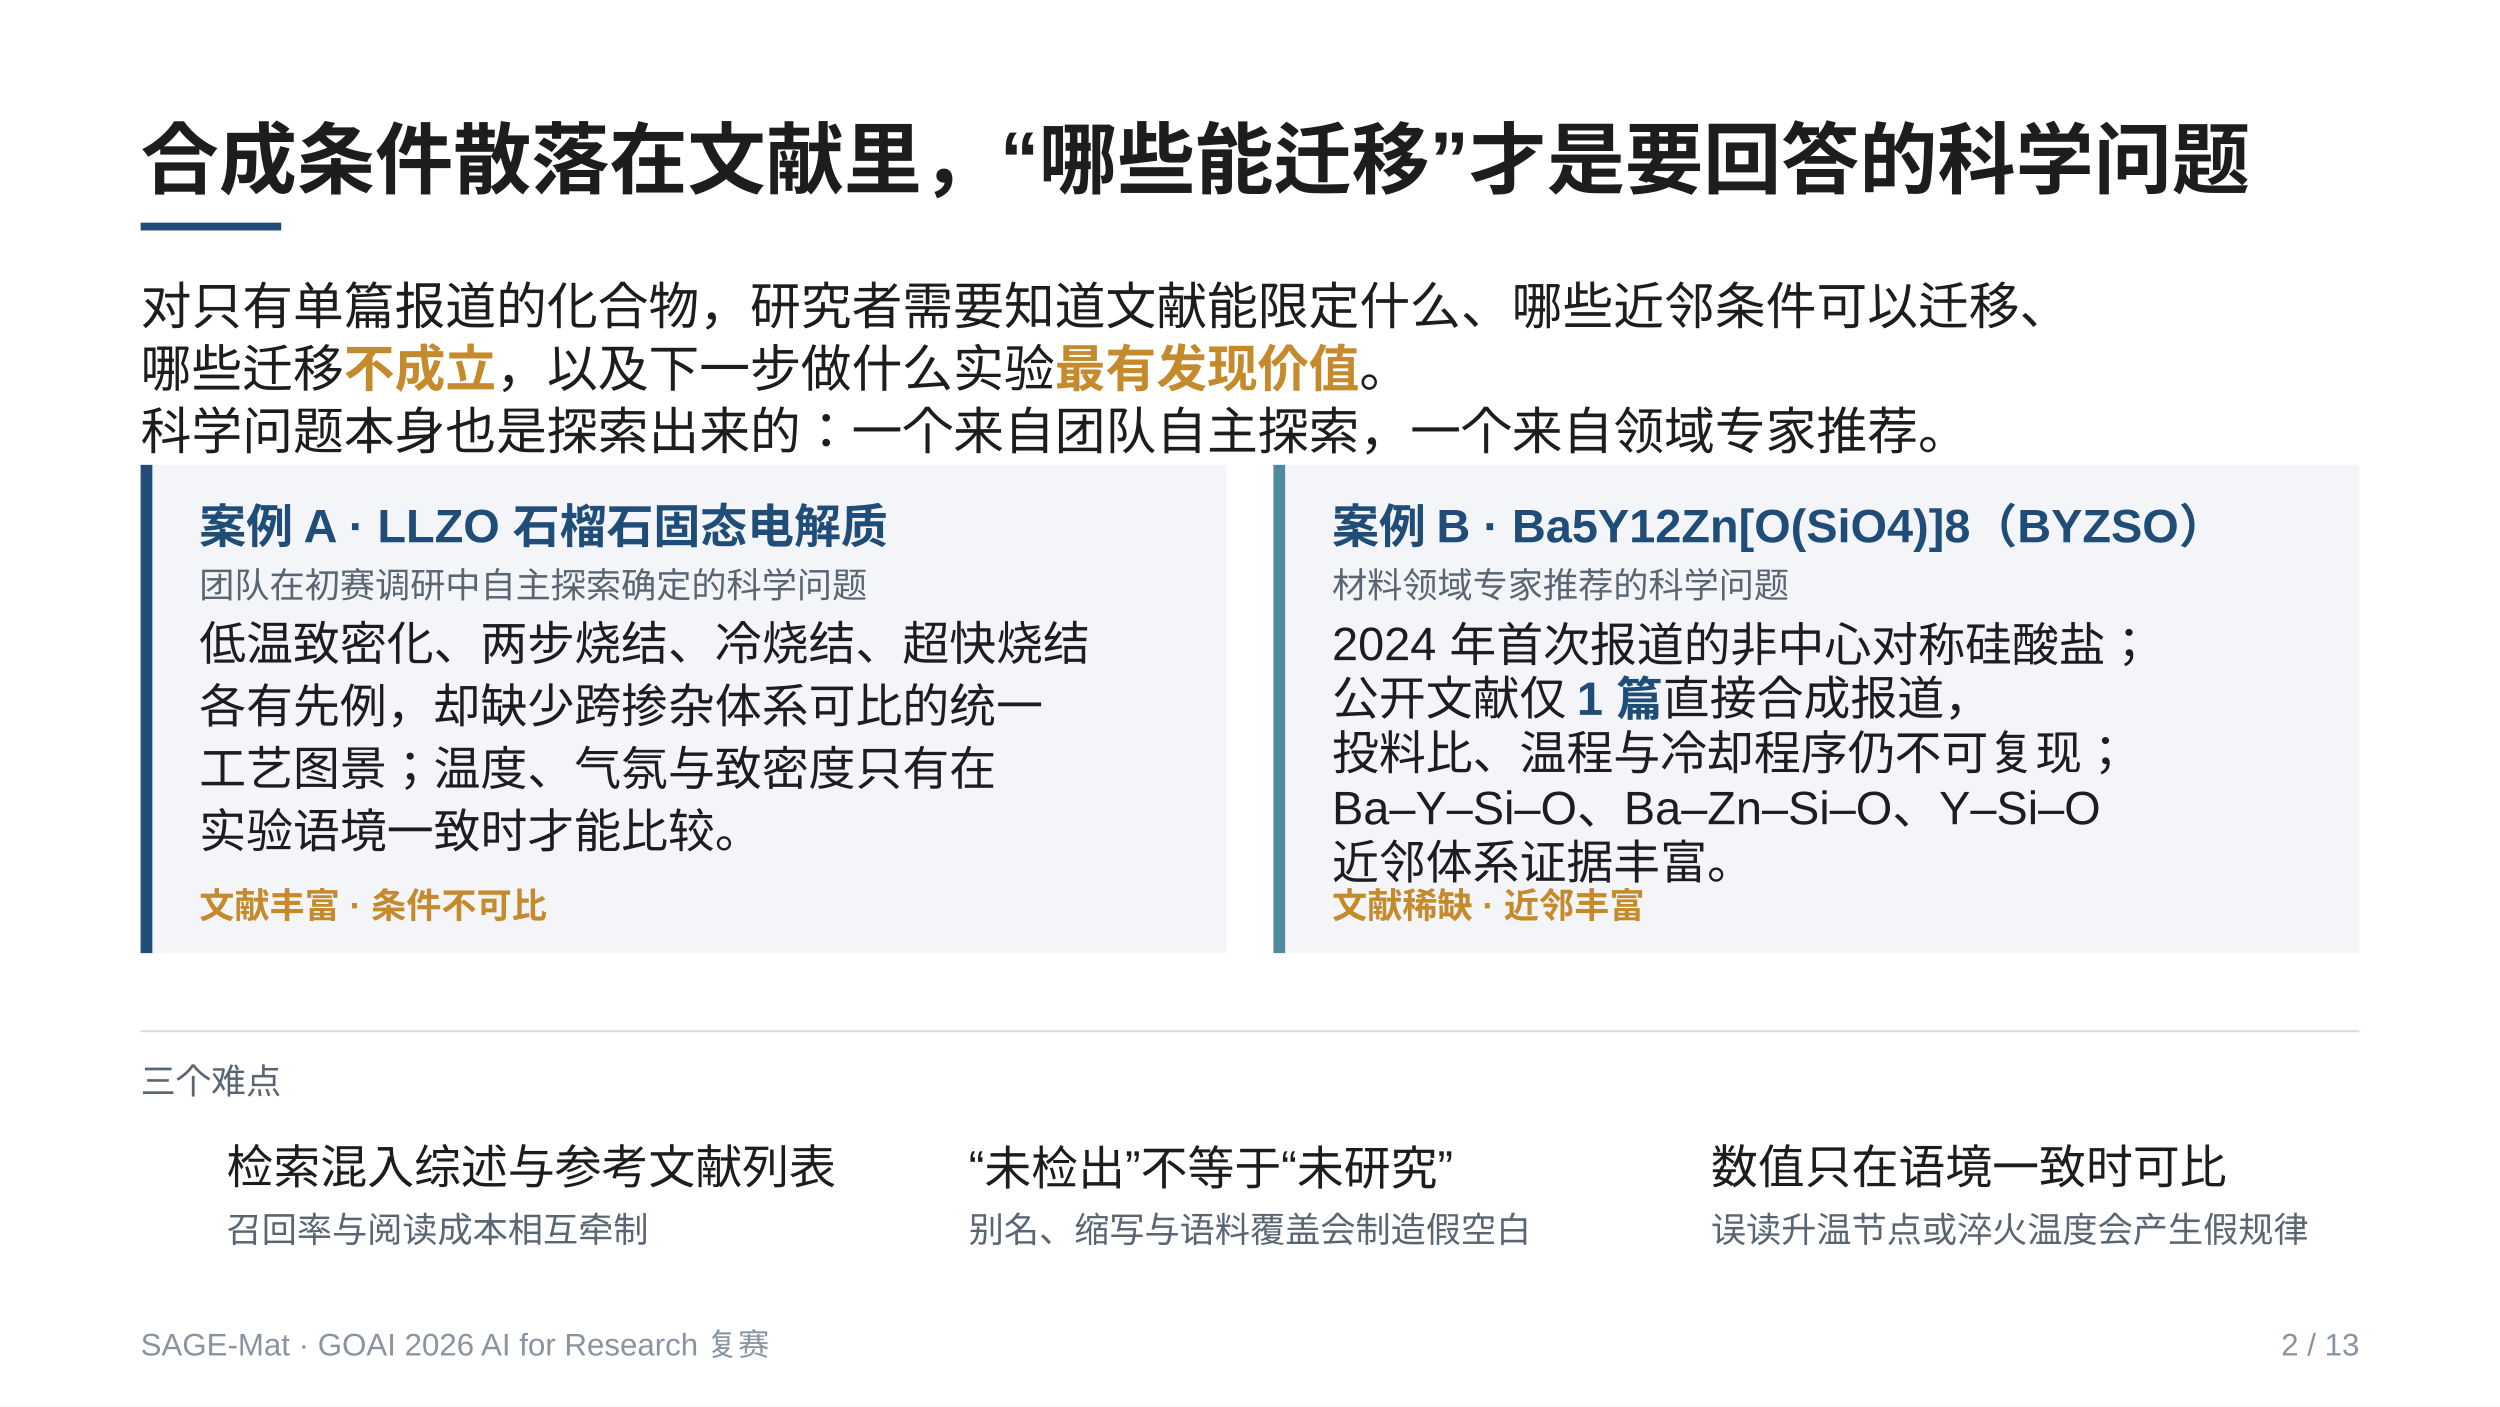
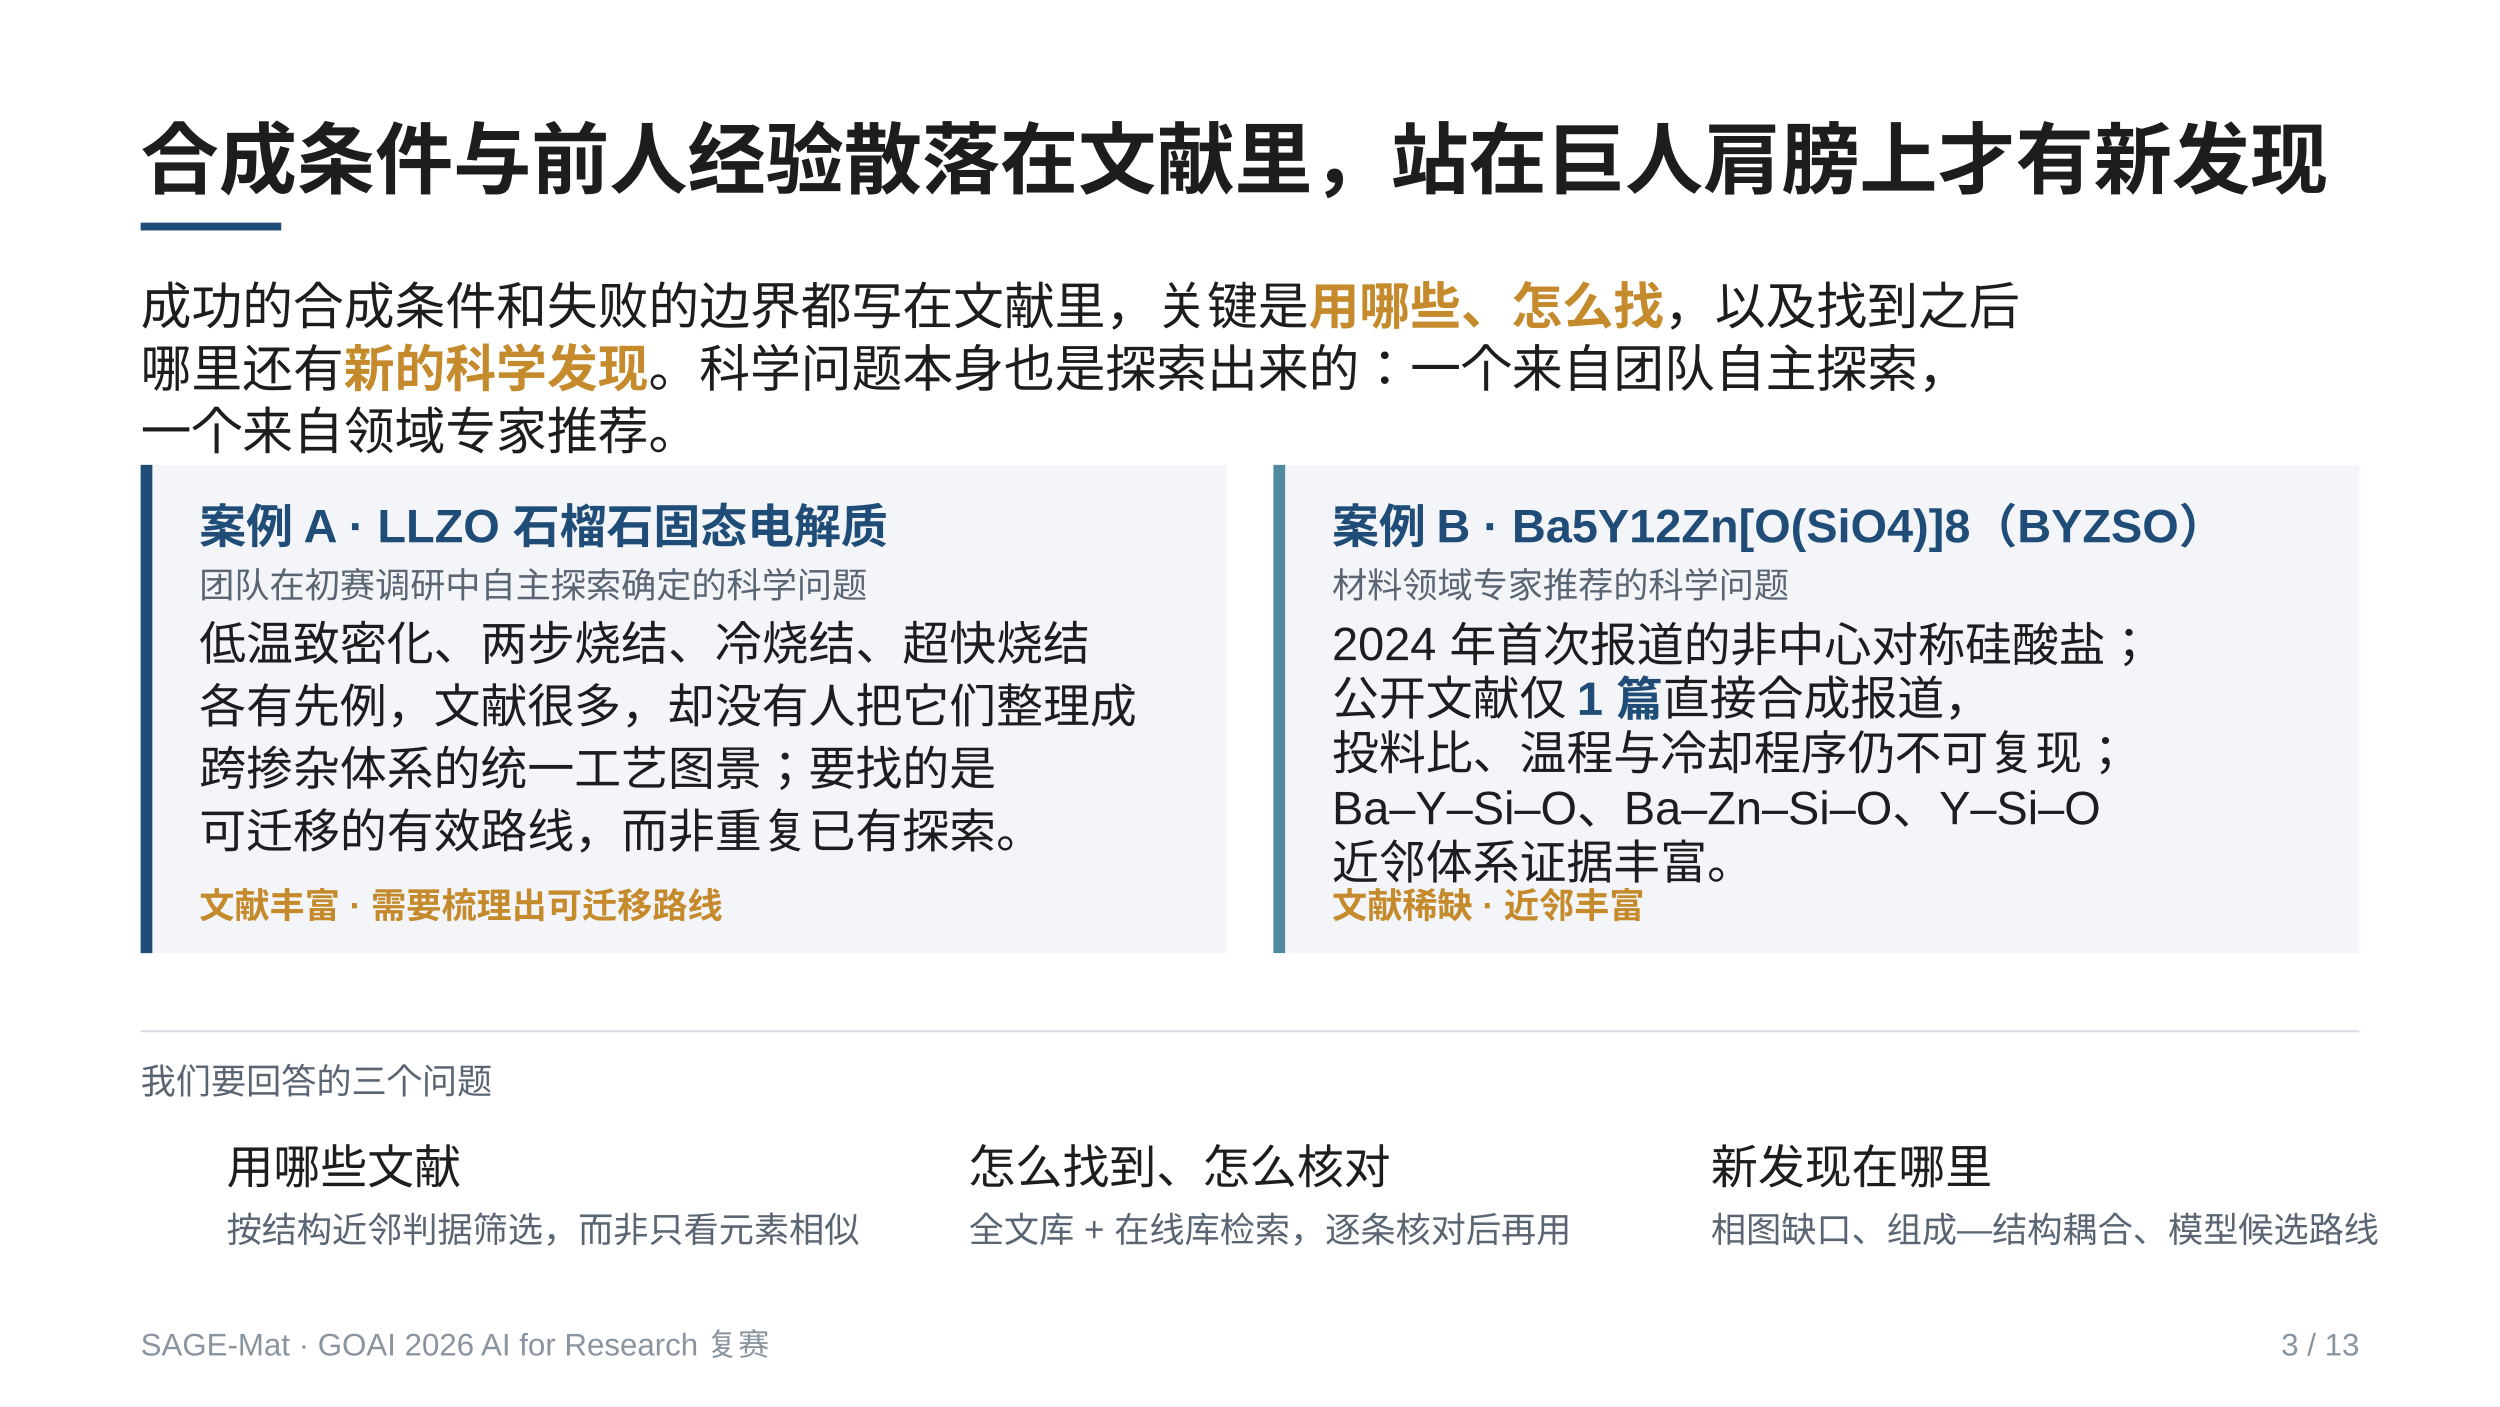
<svg xmlns="http://www.w3.org/2000/svg" viewBox="0 0 1280 720" width="1280" height="720" font-family="&quot;Microsoft YaHei&quot;, &quot;PingFang SC&quot;, Arial, sans-serif">
-   <g id="p02-bg">
+   <g id="p03-bg">
    <rect x="0" y="0" width="1280" height="720" fill="#FFFFFF" />
  </g>
-   <g id="p02-header">
-     <text x="72" y="96" font-size="40" font-weight="700" fill="#1D1D1F">合成条件散落在文献里，“哪些能迁移”才是要回答的科学问题</text>
+   <g id="p03-header">
+     <text x="72" y="96" font-size="40" font-weight="700" fill="#1D1D1F">合成条件与前人经验散落在文献里，站在巨人肩膀上才有新发现</text>
    <rect x="72" y="114" width="72" height="4" fill="#1F4D78" />
  </g>
-   <g id="p02-lead">
+   <g id="p03-lead">
    <text x="72" y="166" font-size="26" fill="#1D1D1F">
-       <tspan x="72" dy="0">对只有单篇报道的化合物，研究者需要知道文献能限定什么、哪些近邻条件可以迁移、</tspan>
-       <tspan x="72" dy="32">哪些迁移<tspan fill="#C48A2B" font-weight="700">不成立</tspan>，以及下一步做什么实验<tspan fill="#C48A2B" font-weight="700">最有发现价值</tspan>。</tspan>
-       <tspan x="72" dy="32">科学问题本身也是探索出来的：一个来自团队自主探索，一个来自领域专家推荐。</tspan>
+       <tspan x="72" dy="0">成功的合成条件和失败的边界都写在文献里，关键是<tspan fill="#C48A2B" font-weight="700">用哪些、怎么找</tspan>，以及找到之后</tspan>
+       <tspan x="72" dy="32">哪里还有<tspan fill="#C48A2B" font-weight="700">新的科学发现</tspan>。科学问题本身也是探索出来的：一个来自团队自主探索，</tspan>
+       <tspan x="72" dy="32">一个来自领域专家推荐。</tspan>
    </text>
  </g>
-   <g id="p02-case-a">
+   <g id="p03-case-a">
    <rect x="72" y="238" width="556" height="250" fill="#F3F5F8" />
    <rect x="72" y="238" width="6" height="250" fill="#1F4D78" />
    <text x="102" y="278" font-size="24" font-weight="700" fill="#1F4D78">案例 A · LLZO 石榴石固态电解质</text>
    <text x="102" y="306" font-size="18" fill="#5A6573">团队在初赛调研中自主探索确定的科学问题</text>
    <text x="102" y="322" font-size="24" fill="#1D1D1F">
      <tspan x="102" dy="16">低温致密化、两步烧结、冷烧结、超快烧结</tspan>
-       <tspan x="102" dy="32">各有先例，却缺少跨掺杂体系可比的统一</tspan>
-       <tspan x="102" dy="32">工艺图景；温度、气氛与致密度只有在</tspan>
-       <tspan x="102" dy="32">实验语境一致时才能比较。</tspan>
+       <tspan x="102" dy="32">各有先例，文献很多，却没有人把它们整理成</tspan>
+       <tspan x="102" dy="32">跨掺杂体系的统一工艺图景；要找的是</tspan>
+       <tspan x="102" dy="32">可迁移的有效路线，而非重复已有探索。</tspan>
    </text>
-     <text x="102" y="470" font-size="18" font-weight="700" fill="#C48A2B">文献丰富 · 条件不可比</text>
+     <text x="102" y="470" font-size="18" font-weight="700" fill="#C48A2B">文献丰富 · 需要梳理出可迁移路线</text>
  </g>
-   <g id="p02-case-b">
+   <g id="p03-case-b">
    <rect x="652" y="238" width="556" height="250" fill="#F3F5F8" />
    <rect x="652" y="238" width="6" height="250" fill="#4F8A9E" />
    <text x="682" y="278" font-size="24" font-weight="700" fill="#1F4D78">案例 B · Ba5Y12Zn[O(SiO4)]8（BYZSO）</text>
    <text x="682" y="306" font-size="18" fill="#5A6573">材料领域专家推荐的科学问题</text>
    <text x="682" y="322" font-size="24" fill="#1D1D1F">
      <tspan x="682" dy="16">2024 年首次报道的非中心对称硅酸盐；</tspan>
      <tspan x="682" dy="28">公开文献仅 <tspan fill="#1F4D78" font-weight="700">1 篇</tspan>直接合成报道，</tspan>
      <tspan x="682" dy="28">投料比、温程与冷却程序仍不可复现；</tspan>
      <tspan x="682" dy="28">Ba–Y–Si–O、Ba–Zn–Si–O、Y–Si–O</tspan>
      <tspan x="682" dy="28">近邻体系证据丰富。</tspan>
    </text>
    <text x="682" y="470" font-size="18" font-weight="700" fill="#C48A2B">文献稀缺 · 近邻丰富</text>
  </g>
-   <g id="p02-difficulties">
+   <g id="p03-difficulties">
    <line x1="72" y1="528" x2="1208" y2="528" stroke="#D5DBE3" stroke-width="1" />
-     <text x="72" y="560" font-size="18" fill="#5A6573">三个难点</text>
+     <text x="72" y="560" font-size="18" fill="#5A6573">我们要回答的三个问题</text>
    <use data-icon="tabler-outline/search" x="72" y="582" width="32" height="32" fill="#1F4D78" stroke-width="2" />
-     <text x="116" y="606" font-size="24" fill="#1D1D1F">检索混入综述与参考文献列表</text>
-     <text x="116" y="636" font-size="18" fill="#5A6573">召回率与阅读成本相互牵制</text>
-     <use data-icon="tabler-outline/alert-triangle" x="452" y="582" width="32" height="32" fill="#1F4D78" stroke-width="2" />
-     <text x="496" y="606" font-size="24" fill="#1D1D1F">“未检出”不等于“未研究”</text>
-     <text x="496" y="636" font-size="18" fill="#5A6573">别名、缩写与语料覆盖会制造假空白</text>
+     <text x="116" y="606" font-size="24" fill="#1D1D1F">用哪些文献</text>
+     <text x="116" y="636" font-size="18" fill="#5A6573">按结构近邻判据筛选，而非只看元素相似</text>
+     <use data-icon="tabler-outline/database" x="452" y="582" width="32" height="32" fill="#1F4D78" stroke-width="2" />
+     <text x="496" y="606" font-size="24" fill="#1D1D1F">怎么找到、怎么核对</text>
+     <text x="496" y="636" font-size="18" fill="#5A6573">全文库 + 在线库检索，逐条核对后再用</text>
    <use data-icon="tabler-outline/flask" x="832" y="582" width="32" height="32" fill="#1F4D78" stroke-width="2" />
-     <text x="876" y="606" font-size="24" fill="#1D1D1F">数值只在语境一致时可比</text>
-     <text x="876" y="636" font-size="18" fill="#5A6573">误读升温节点或淬火温度会产生假规律</text>
+     <text x="876" y="606" font-size="24" fill="#1D1D1F">新发现在哪里</text>
+     <text x="876" y="636" font-size="18" fill="#5A6573">相图缺口、组成—结构耦合、模型候选路线</text>
  </g>
-   <g id="p02-footer">
+   <g id="p03-footer">
    <text x="72" y="694" font-size="16" fill="#8A94A0">SAGE-Mat · GOAI 2026 AI for Research 复赛</text>
-     <text x="1208" y="694" font-size="16" fill="#8A94A0" text-anchor="end">2 / 13</text>
+     <text x="1208" y="694" font-size="16" fill="#8A94A0" text-anchor="end">3 / 13</text>
  </g>
</svg>
